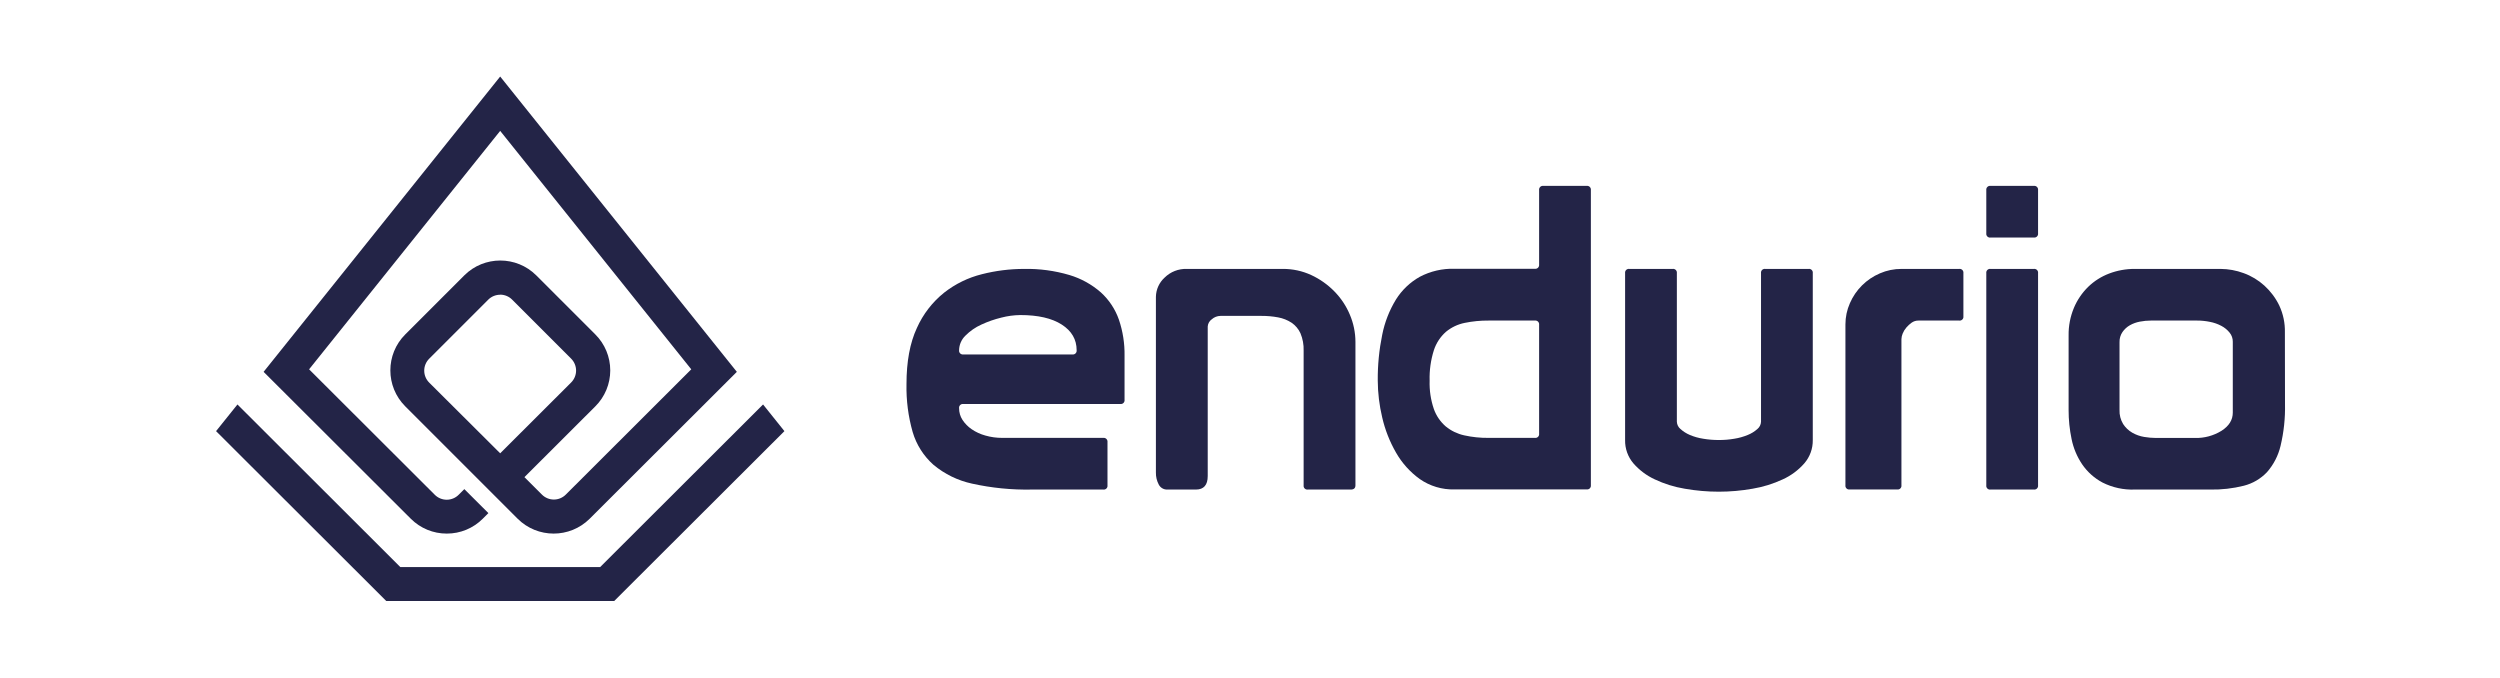
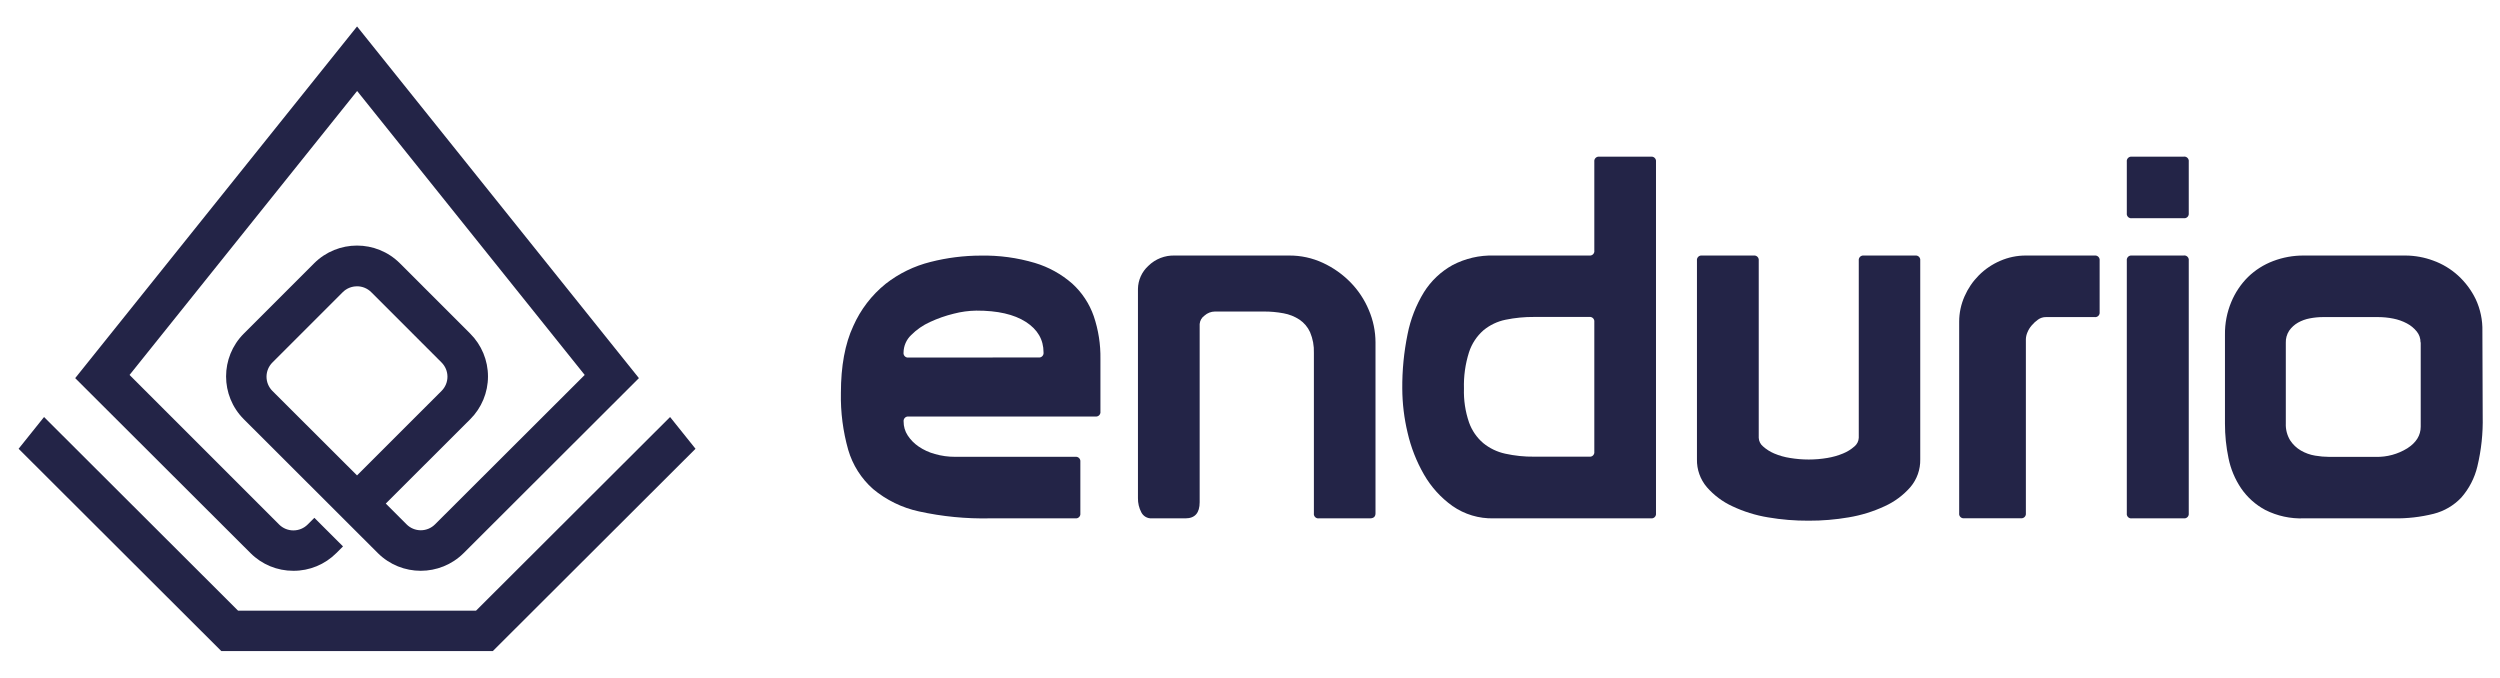
- <svg xmlns="http://www.w3.org/2000/svg" width="107px" height="29px" id="Layer_1" data-name="Layer 1" viewBox="0 0 889.67 237.17">
+ <svg xmlns="http://www.w3.org/2000/svg" width="107px" height="29px" id="Layer_1" data-name="Layer 1" viewBox="0 0 747 192.83">
  <defs>
    <style>.cls-1{fill:#232447;}</style>
  </defs>
-   <path class="cls-1" d="M341.31,143.3a7.51,7.51,0,0,0,1.21,4.15,11.87,11.87,0,0,0,3.25,3.31,16.19,16.19,0,0,0,4.9,2.26,21.44,21.44,0,0,0,6,.83h35.94a1.34,1.34,0,0,1,1.51,1.51v15.37a1.33,1.33,0,0,1-1.51,1.51H367.13a89.84,89.84,0,0,1-21.21-2.11,32,32,0,0,1-13.74-6.71,25.07,25.07,0,0,1-7.4-11.68,58.09,58.09,0,0,1-2.19-17q0-12.06,3.7-20A33.69,33.69,0,0,1,336,102.16a35.73,35.73,0,0,1,13.44-6.56,61,61,0,0,1,15-1.88,53.28,53.28,0,0,1,16.16,2.18,30,30,0,0,1,11.17,6.18,23.67,23.67,0,0,1,6.42,9.72,38,38,0,0,1,2,12.81v15.68a1.33,1.33,0,0,1-1.51,1.5H342.82A1.34,1.34,0,0,0,341.31,143.3Zm40.32-19.14a1.34,1.34,0,0,0,1.51-1.51q0-5.72-5.29-9.12t-14.79-3.39a28.11,28.11,0,0,0-6.72.91,38.25,38.25,0,0,0-7.1,2.48,19,19,0,0,0-5.66,3.92,7.34,7.34,0,0,0-2.27,5.2,1.34,1.34,0,0,0,1.51,1.51Z" />
-   <path class="cls-1" d="M429.79,167.42c0,3.22-1.41,4.82-4.22,4.82H415.45a3.29,3.29,0,0,1-3.1-1.81,8.74,8.74,0,0,1-1-4.22V103.66a9.47,9.47,0,0,1,3.1-6.85,10.72,10.72,0,0,1,7.92-3.09h34.13a23.77,23.77,0,0,1,10.12,2.18,28,28,0,0,1,8.22,5.8,26.27,26.27,0,0,1,5.52,8.29,24.85,24.85,0,0,1,2,9.65v51.09c0,1-.56,1.51-1.66,1.51H465.43a1.33,1.33,0,0,1-1.51-1.51V122.8a14.68,14.68,0,0,0-1.13-6.18,9.1,9.1,0,0,0-3.17-3.76,13.1,13.1,0,0,0-4.76-1.89,31.08,31.08,0,0,0-5.89-.53H434.32a4.74,4.74,0,0,0-3.09,1.21,3.4,3.4,0,0,0-1.44,2.56Z" />
-   <path class="cls-1" d="M547.72,92.21V65.68a1.34,1.34,0,0,1,1.51-1.51h15.4a1.34,1.34,0,0,1,1.51,1.51v105a1.34,1.34,0,0,1-1.51,1.51h-47a20.64,20.64,0,0,1-12.38-3.69,29.87,29.87,0,0,1-8.46-9.42,45.63,45.63,0,0,1-4.91-12.51,57.9,57.9,0,0,1-1.58-13.11,78.13,78.13,0,0,1,1.58-16.28,38.29,38.29,0,0,1,4.91-12.59,23.62,23.62,0,0,1,8.46-8.06,25,25,0,0,1,12.38-2.86h28.54A1.34,1.34,0,0,0,547.72,92.21Zm0,21.4a1.34,1.34,0,0,0-1.51-1.51H529.75a40.73,40.73,0,0,0-8.53.83,15.19,15.19,0,0,0-6.65,3.17,14.87,14.87,0,0,0-4.3,6.55,32.7,32.7,0,0,0-1.51,10.86,28.34,28.34,0,0,0,1.51,10.09,14.67,14.67,0,0,0,4.23,6.18,15.63,15.63,0,0,0,6.57,3.17,38.14,38.14,0,0,0,8.68.9h16.46a1.33,1.33,0,0,0,1.51-1.5Z" />
-   <path class="cls-1" d="M628.2,93.72h15.4a1.33,1.33,0,0,1,1.51,1.5v59.39a12.36,12.36,0,0,1-3,8.29,22.58,22.58,0,0,1-7.7,5.72,41.56,41.56,0,0,1-10.72,3.32,69.16,69.16,0,0,1-12,1.06,70,70,0,0,1-12.16-1.06,40.36,40.36,0,0,1-10.64-3.32,22.78,22.78,0,0,1-7.63-5.72,12.41,12.41,0,0,1-2.94-8.29V95.22a1.33,1.33,0,0,1,1.51-1.5h15.4a1.33,1.33,0,0,1,1.51,1.5v52.9a3.54,3.54,0,0,0,1.28,2.57,12,12,0,0,0,3.32,2.11,19.86,19.86,0,0,0,4.76,1.35,33,33,0,0,0,5.59.46,31.76,31.76,0,0,0,5.51-.46A21.19,21.19,0,0,0,622,152.8a11.64,11.64,0,0,0,3.4-2.11,3.52,3.52,0,0,0,1.29-2.57V95.22A1.33,1.33,0,0,1,628.2,93.72Z" />
-   <path class="cls-1" d="M697.2,93.72a1.33,1.33,0,0,1,1.51,1.5V110.6a1.33,1.33,0,0,1-1.51,1.5H682.7a4.12,4.12,0,0,0-2.42.76,10.31,10.31,0,0,0-1.88,1.73,7.73,7.73,0,0,0-1.29,2.11,5.55,5.55,0,0,0-.45,2v52a1.33,1.33,0,0,1-1.51,1.51H658.24a1.33,1.33,0,0,1-1.51-1.51V113.46a18.56,18.56,0,0,1,1.59-7.54A20.3,20.3,0,0,1,669,95.3a19,19,0,0,1,7.7-1.58Z" />
-   <path class="cls-1" d="M708.37,64.17h15.4a1.34,1.34,0,0,1,1.51,1.51V81.05a1.34,1.34,0,0,1-1.51,1.51h-15.4a1.33,1.33,0,0,1-1.51-1.51V65.68A1.34,1.34,0,0,1,708.37,64.17Zm-1.51,31.05a1.33,1.33,0,0,1,1.51-1.5h15.4a1.33,1.33,0,0,1,1.51,1.5v75.51a1.34,1.34,0,0,1-1.51,1.51h-15.4a1.33,1.33,0,0,1-1.51-1.51Z" />
-   <path class="cls-1" d="M813.16,141.79a58.49,58.49,0,0,1-1.59,14.93,21.76,21.76,0,0,1-4.83,9.34,17.19,17.19,0,0,1-8.23,4.82,45.6,45.6,0,0,1-11.93,1.36H759.7a23.61,23.61,0,0,1-11.47-2.49,20.4,20.4,0,0,1-7.25-6.48,24.88,24.88,0,0,1-3.77-9,49.92,49.92,0,0,1-1.06-10.32V117.38a24.47,24.47,0,0,1,1.89-9.8,22.84,22.84,0,0,1,5.06-7.46,21.82,21.82,0,0,1,7.47-4.75,25.28,25.28,0,0,1,9.13-1.65h30.51a24.15,24.15,0,0,1,8.23,1.5,22.29,22.29,0,0,1,7.39,4.45,23.3,23.3,0,0,1,5.29,7.08,21.45,21.45,0,0,1,2,9.57Zm-18.58-22.15a5,5,0,0,0-1.13-3.24,9.29,9.29,0,0,0-2.94-2.41,14.26,14.26,0,0,0-4.08-1.43,22.46,22.46,0,0,0-4.53-.46H765.44a20.74,20.74,0,0,0-3.92.38,11.54,11.54,0,0,0-3.55,1.28,8,8,0,0,0-2.64,2.41,6.12,6.12,0,0,0-1.06,3.62v24.12a9,9,0,0,0,1.28,5A9.59,9.59,0,0,0,758.8,152a12.6,12.6,0,0,0,4.23,1.51,26,26,0,0,0,4.23.37h13.89a17.07,17.07,0,0,0,9.43-2.56q4-2.56,4-6.48V119.64Z" />
-   <path class="cls-1" d="M159,187.91a18,18,0,0,1-12.81-5.29L93.81,130.35,178,25.26l84.22,105.09-52.37,52.27a18.18,18.18,0,0,1-25.64,0l-40-40a18.1,18.1,0,0,1,0-25.58l21-21a18.15,18.15,0,0,1,25.65,0l21,21a18.07,18.07,0,0,1,0,25.59l-25.23,25.19,6.21,6.2a6,6,0,0,0,8.52,0L246,129.45,178,44.6l-68,84.85,44.71,44.63a6,6,0,0,0,8.53,0l2-2,8.56,8.54-2,2A18,18,0,0,1,159,187.91Zm19-85a6,6,0,0,0-4.26,1.76l-21,21a6,6,0,0,0,0,8.51L178,159.34l25.24-25.19a6,6,0,0,0,0-8.51l-21-21a6,6,0,0,0-4.27-1.76Z" />
-   <polygon class="cls-1" points="137.46 211.9 76.89 151.45 84.5 141.96 142.47 199.83 213.57 199.83 271.55 141.96 279.15 151.45 218.58 211.9 137.46 211.9" />
+   <path class="cls-1" d="M270,121.13a7.51,7.51,0,0,0,1.21,4.15,11.87,11.87,0,0,0,3.25,3.31,16.07,16.07,0,0,0,4.9,2.26,21.39,21.39,0,0,0,6,.83h35.94a1.34,1.34,0,0,1,1.51,1.51v15.37a1.34,1.34,0,0,1-1.51,1.51H295.8A89.84,89.84,0,0,1,274.59,148a32,32,0,0,1-13.74-6.71,25,25,0,0,1-7.4-11.68,58.09,58.09,0,0,1-2.19-17q0-12.06,3.7-20A33.81,33.81,0,0,1,264.62,80a35.86,35.86,0,0,1,13.44-6.55,61,61,0,0,1,15-1.89,53,53,0,0,1,16.16,2.19,30,30,0,0,1,11.17,6.18,23.67,23.67,0,0,1,6.42,9.72,38,38,0,0,1,2,12.81v15.68a1.33,1.33,0,0,1-1.51,1.5H271.49A1.34,1.34,0,0,0,270,121.13ZM310.3,102a1.34,1.34,0,0,0,1.51-1.51q0-5.72-5.29-9.12T291.72,88a28.25,28.25,0,0,0-6.72.91,38.41,38.41,0,0,0-7.09,2.48,19,19,0,0,0-5.66,3.92,7.32,7.32,0,0,0-2.27,5.2,1.33,1.33,0,0,0,1.51,1.51Z" />
+   <path class="cls-1" d="M358.46,145.25q0,4.81-4.23,4.82H344.12a3.29,3.29,0,0,1-3.1-1.81,8.74,8.74,0,0,1-1-4.22V81.49a9.51,9.51,0,0,1,3.1-6.86,10.76,10.76,0,0,1,7.92-3.09h34.13a23.55,23.55,0,0,1,10.11,2.19,28.05,28.05,0,0,1,8.23,5.8A26.24,26.24,0,0,1,409,87.82a24.68,24.68,0,0,1,2,9.65v51.09c0,1-.56,1.51-1.66,1.51H394.1a1.33,1.33,0,0,1-1.51-1.51V100.63a14.51,14.51,0,0,0-1.14-6.18,9,9,0,0,0-3.17-3.76,12.8,12.8,0,0,0-4.75-1.89,31.16,31.16,0,0,0-5.89-.53H363a4.72,4.72,0,0,0-3.09,1.21A3.4,3.4,0,0,0,358.46,92Z" />
+   <path class="cls-1" d="M476.38,70V43.51A1.34,1.34,0,0,1,477.89,42H493.3a1.34,1.34,0,0,1,1.51,1.51V148.56a1.34,1.34,0,0,1-1.51,1.51h-47A20.62,20.62,0,0,1,434,146.38,29.76,29.76,0,0,1,425.5,137a45.32,45.32,0,0,1-4.91-12.51A57.92,57.92,0,0,1,419,111.33a78.1,78.1,0,0,1,1.58-16.27,38,38,0,0,1,4.91-12.59A23.54,23.54,0,0,1,434,74.41a25,25,0,0,1,12.38-2.87h28.53A1.33,1.33,0,0,0,476.38,70Zm0,21.4a1.34,1.34,0,0,0-1.51-1.51H458.42a40.83,40.83,0,0,0-8.54.83,15.1,15.1,0,0,0-6.64,3.17,14.79,14.79,0,0,0-4.3,6.55,32.68,32.68,0,0,0-1.51,10.85,28.36,28.36,0,0,0,1.51,10.1,14.5,14.5,0,0,0,4.23,6.18,15.65,15.65,0,0,0,6.56,3.17,38.3,38.3,0,0,0,8.69.9h16.45a1.33,1.33,0,0,0,1.51-1.5Z" />
+   <path class="cls-1" d="M556.86,71.54h15.4a1.34,1.34,0,0,1,1.51,1.51v59.39a12.42,12.42,0,0,1-2.94,8.29,22.58,22.58,0,0,1-7.7,5.72,41.69,41.69,0,0,1-10.72,3.32,69.18,69.18,0,0,1-12,1,70,70,0,0,1-12.15-1,40.24,40.24,0,0,1-10.64-3.32,22.68,22.68,0,0,1-7.63-5.72,12.42,12.42,0,0,1-2.94-8.29V73.05a1.34,1.34,0,0,1,1.51-1.51H524a1.34,1.34,0,0,1,1.51,1.51V126a3.51,3.51,0,0,0,1.28,2.57,12.07,12.07,0,0,0,3.32,2.11,19.86,19.86,0,0,0,4.76,1.35,34.07,34.07,0,0,0,5.58.46,32.89,32.89,0,0,0,5.52-.46,21.19,21.19,0,0,0,4.75-1.35,11.85,11.85,0,0,0,3.4-2.11,3.54,3.54,0,0,0,1.28-2.57V73.05A1.34,1.34,0,0,1,556.86,71.54Z" />
+   <path class="cls-1" d="M625.86,71.54a1.34,1.34,0,0,1,1.51,1.51V88.43a1.33,1.33,0,0,1-1.51,1.5H611.37a4,4,0,0,0-2.42.76,10.31,10.31,0,0,0-1.88,1.73,7.49,7.49,0,0,0-1.29,2.11,5.55,5.55,0,0,0-.45,2v52a1.34,1.34,0,0,1-1.51,1.51H586.91a1.33,1.33,0,0,1-1.51-1.51V91.29A18.71,18.71,0,0,1,587,83.75a20.59,20.59,0,0,1,4.31-6.33,20.29,20.29,0,0,1,6.34-4.29,18.92,18.92,0,0,1,7.7-1.59Z" />
+   <path class="cls-1" d="M637,42h15.4A1.34,1.34,0,0,1,654,43.51V58.88a1.34,1.34,0,0,1-1.51,1.51H637a1.33,1.33,0,0,1-1.51-1.51V43.51A1.34,1.34,0,0,1,637,42Zm-1.51,31.05A1.34,1.34,0,0,1,637,71.54h15.4A1.34,1.34,0,0,1,654,73.05v75.51a1.34,1.34,0,0,1-1.51,1.51H637a1.33,1.33,0,0,1-1.51-1.51Z" />
+   <path class="cls-1" d="M741.83,119.62a58.49,58.49,0,0,1-1.59,14.93,21.76,21.76,0,0,1-4.83,9.34,17.19,17.19,0,0,1-8.23,4.82,45.6,45.6,0,0,1-11.93,1.36H688.37a23.61,23.61,0,0,1-11.47-2.49,20.4,20.4,0,0,1-7.25-6.48,24.88,24.88,0,0,1-3.77-9,50,50,0,0,1-1.06-10.33V95.21a24.47,24.47,0,0,1,1.89-9.8,23,23,0,0,1,5-7.46,22,22,0,0,1,7.48-4.75,25.28,25.28,0,0,1,9.13-1.66h30.5a24.12,24.12,0,0,1,8.23,1.51,22.24,22.24,0,0,1,7.4,4.45,23.3,23.3,0,0,1,5.29,7.08,21.42,21.42,0,0,1,2,9.57ZM723.25,97.47a5,5,0,0,0-1.13-3.24,9.38,9.38,0,0,0-2.94-2.41,14.58,14.58,0,0,0-4.08-1.44,23.19,23.19,0,0,0-4.53-.45H694.11a20.74,20.74,0,0,0-3.92.38,11.44,11.44,0,0,0-3.55,1.28A8.15,8.15,0,0,0,684,94a6.18,6.18,0,0,0-1,3.62v24.11a9,9,0,0,0,1.28,5,9.59,9.59,0,0,0,3.25,3.09,12.52,12.52,0,0,0,4.23,1.51,25.74,25.74,0,0,0,4.22.37h13.89a17.1,17.1,0,0,0,9.44-2.56q4-2.57,4-6.48V97.47Z" />
+   <path class="cls-1" d="M87.66,165.74a18,18,0,0,1-12.81-5.29L22.47,108.17,106.69,3.09l84.22,105.08-52.37,52.28a18.18,18.18,0,0,1-25.64,0l-40.05-40a18.09,18.09,0,0,1,0-25.58l21-21a18.15,18.15,0,0,1,25.65,0l21,21a18.07,18.07,0,0,1,0,25.59l-25.23,25.19,6.2,6.2a6,6,0,0,0,8.53,0l44.71-44.63-68-84.85-68,84.85L83.4,151.91a6,6,0,0,0,4.26,1.76,6,6,0,0,0,4.27-1.76l2-2,8.56,8.54-2,2A18,18,0,0,1,87.66,165.74Zm19-85a6,6,0,0,0-4.26,1.76l-21,21a6,6,0,0,0,0,8.5l25.28,25.24L131.93,112a6,6,0,0,0,0-8.51l-21-21a6,6,0,0,0-4.27-1.76Z" />
+   <polygon class="cls-1" points="66.13 189.73 5.56 129.28 13.16 119.79 71.14 177.66 142.23 177.66 200.22 119.79 207.82 129.28 147.25 189.73 66.13 189.73" />
</svg>
